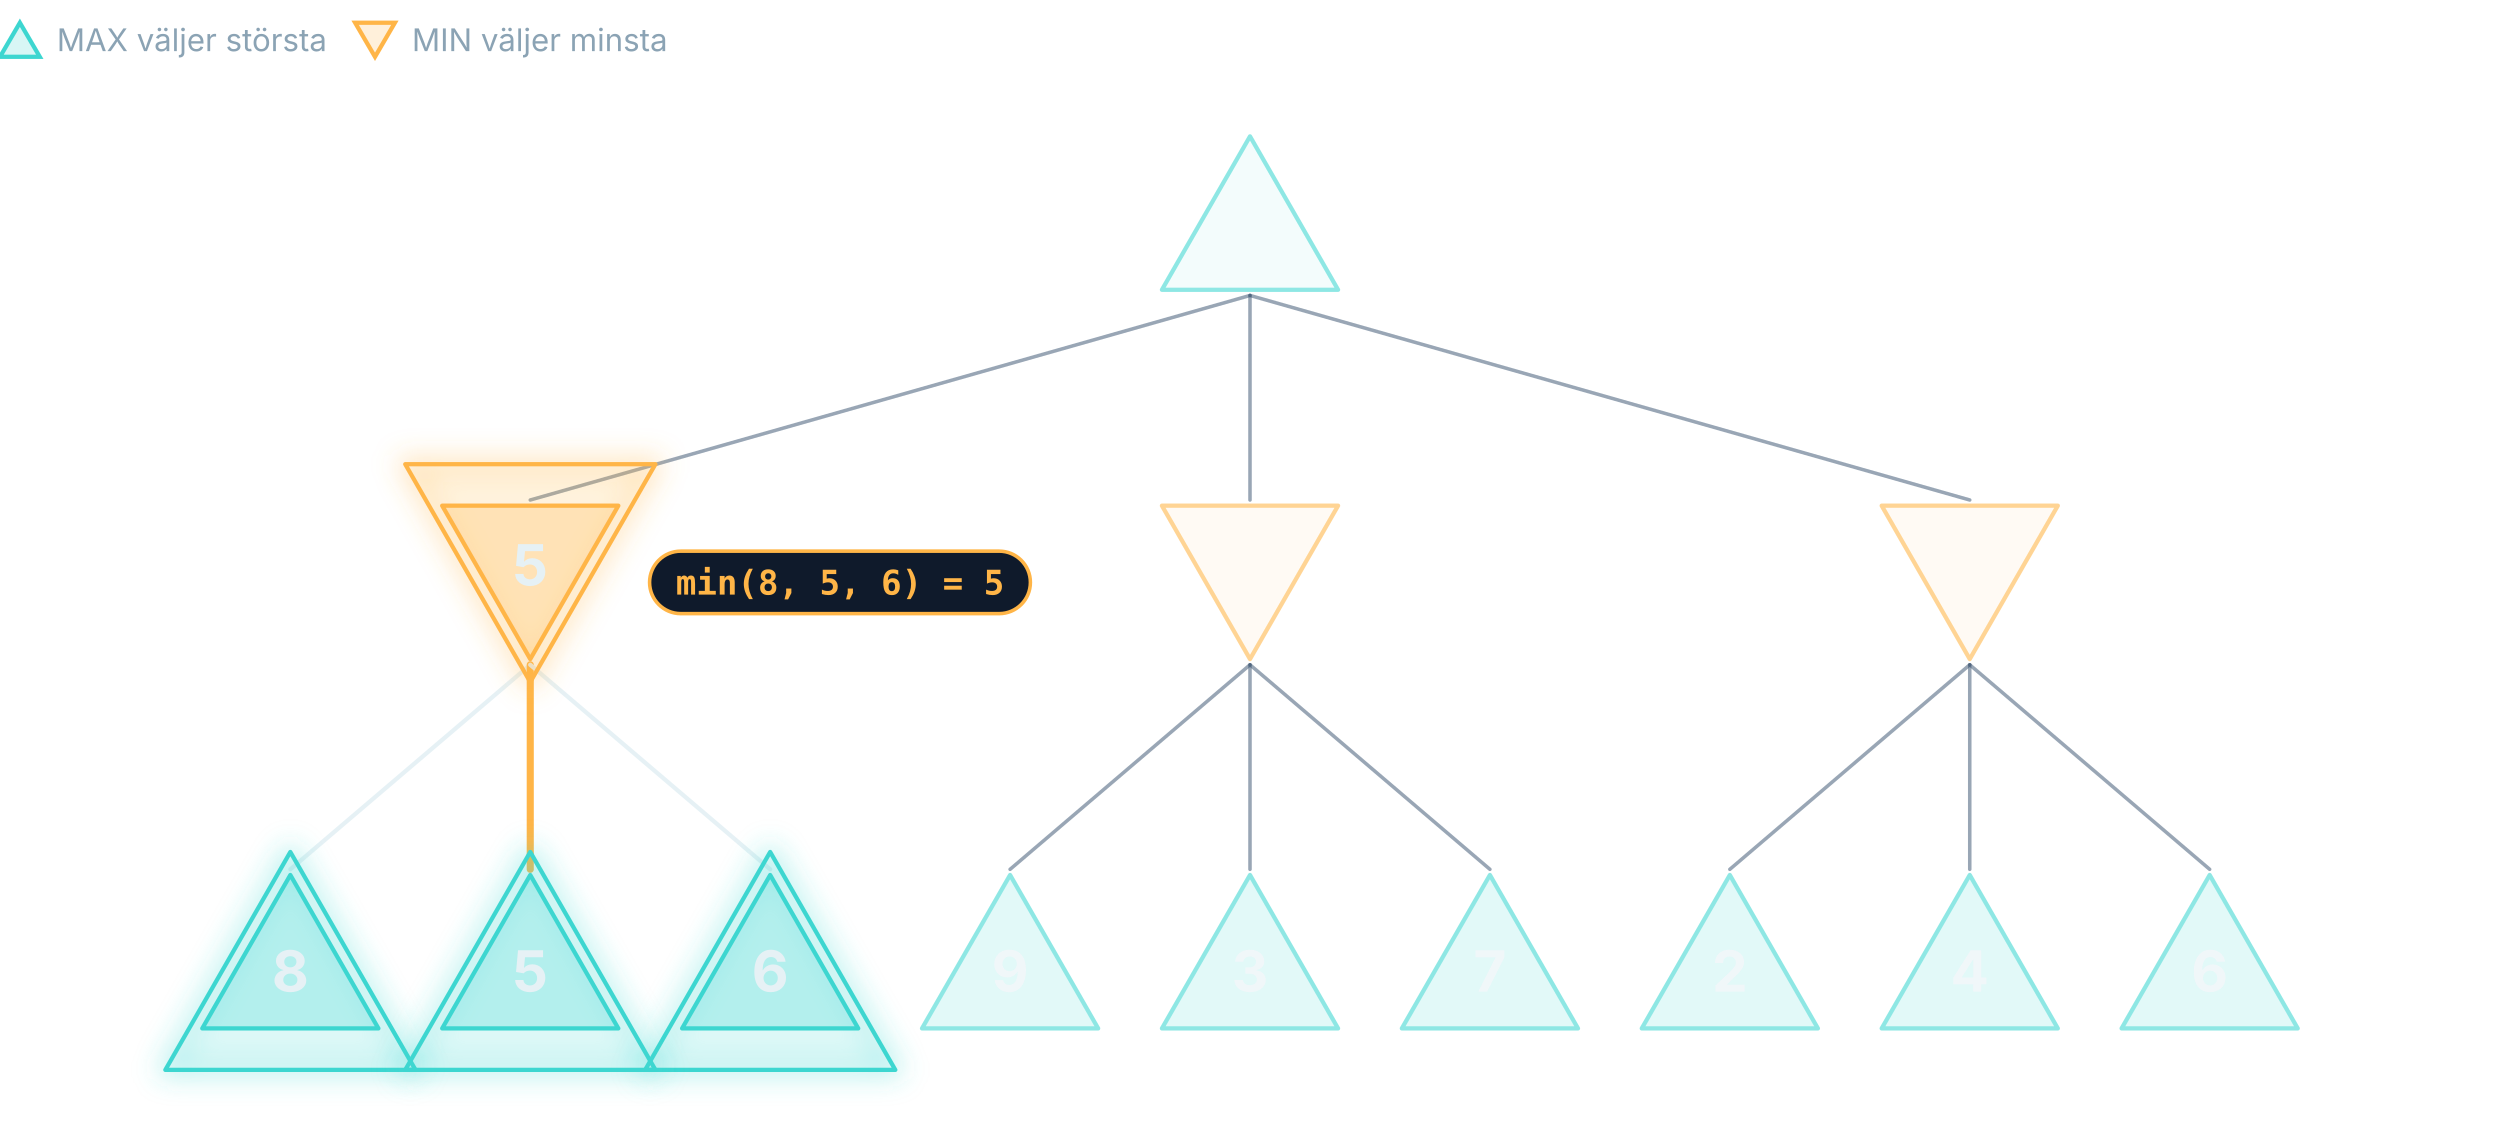
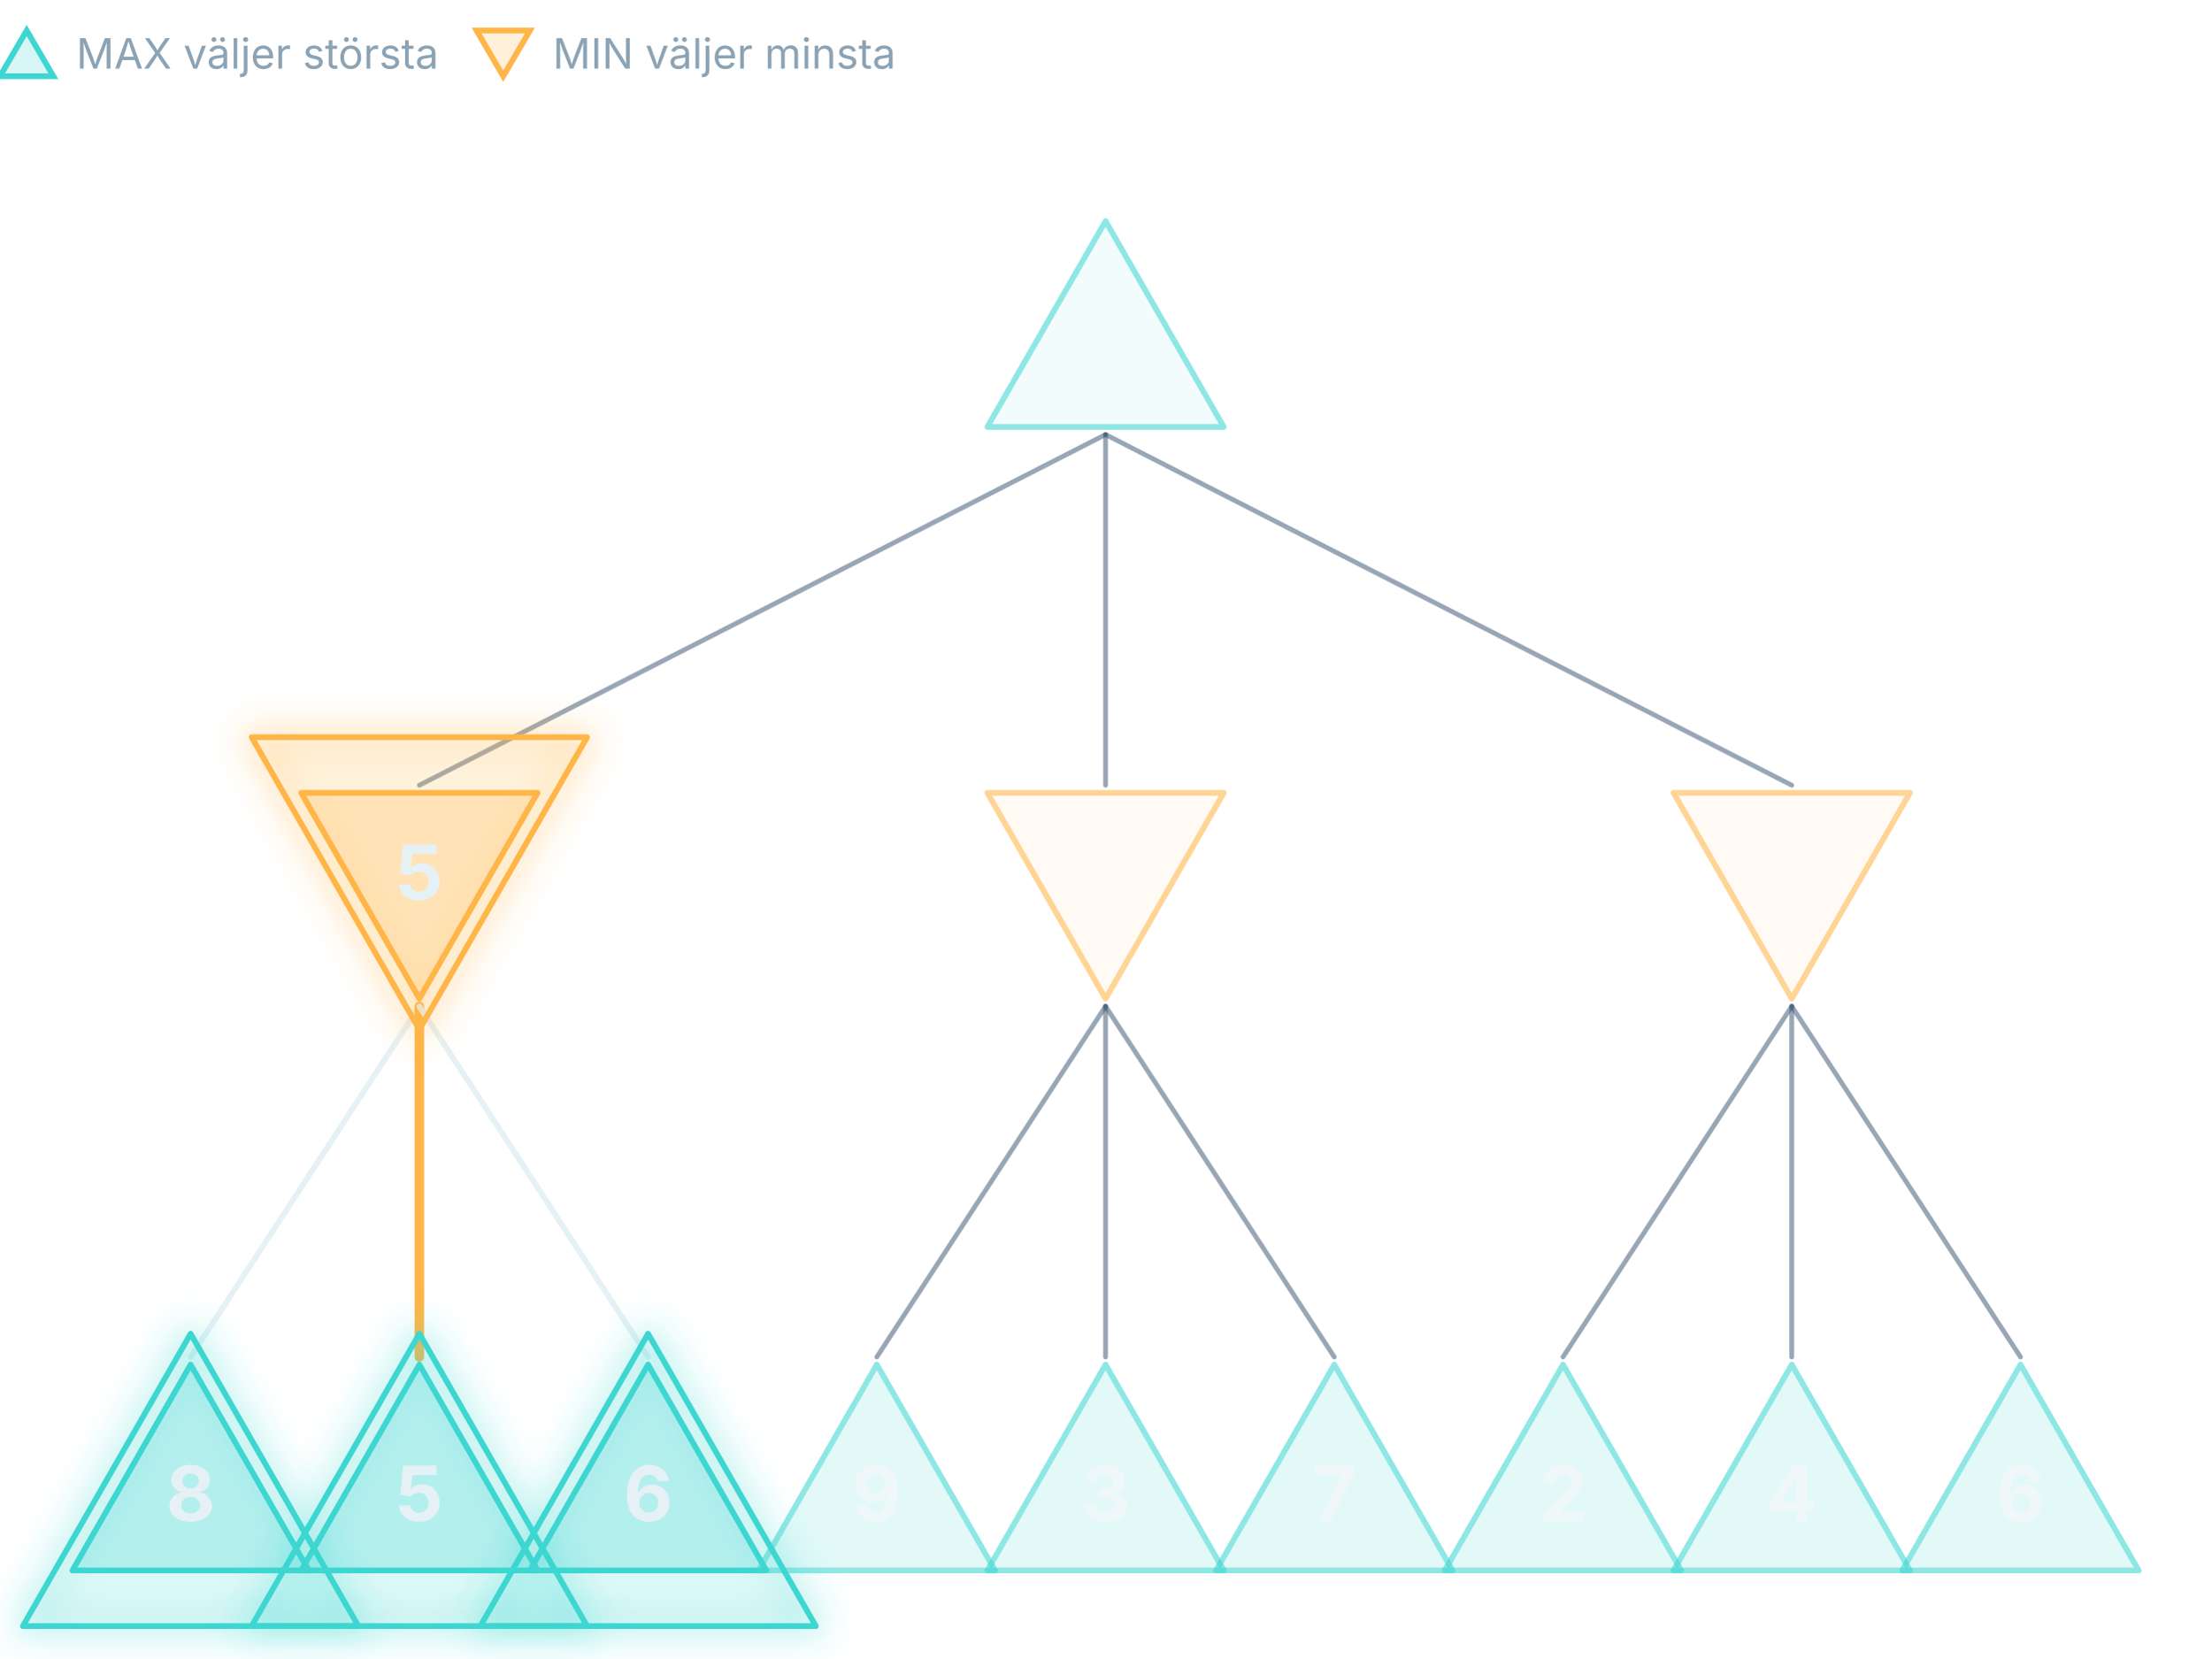
- <svg xmlns="http://www.w3.org/2000/svg" viewBox="0 0 1760 790" width="1760" height="790" role="img">
+ <svg xmlns="http://www.w3.org/2000/svg" viewBox="0 0 1160 870" width="1160" height="870" role="img">
  <defs>
    <filter id="glow" x="-40%" y="-40%" width="180%" height="180%">
      <feGaussianBlur stdDeviation="9" />
    </filter>
    <filter id="soft" x="-20%" y="-20%" width="140%" height="140%">
      <feGaussianBlur stdDeviation="4" />
    </filter>
  </defs>
  <g transform="translate(0,30)">
    <polygon points="14,-14 28,10 0,10" fill="#3DD6D0" fill-opacity=".2" stroke="#3DD6D0" stroke-width="3" />
    <text x="40.0" y="6.0" font-family="'IBM Plex Sans','Segoe UI',Inter,Helvetica,Arial,sans-serif" font-size="22" font-weight="400" fill="#8BA3B4" text-anchor="start">MAX väljer största</text>
    <polygon points="250,-14 278,-14 264,10" fill="#FFB547" fill-opacity=".2" stroke="#FFB547" stroke-width="3" />
    <text x="290.0" y="6.0" font-family="'IBM Plex Sans','Segoe UI',Inter,Helvetica,Arial,sans-serif" font-size="22" font-weight="400" fill="#8BA3B4" text-anchor="start">MIN väljer minsta</text>
  </g>
-   <path data-edge="r0:r00" d="M373.3,468.0L204.4,612.0" stroke="#E6F1F5" stroke-width="3" stroke-linecap="round" fill="none" opacity="1" />
-   <path data-edge="r0:r01" d="M373.3,468.0L373.3,612.0" stroke="#FFB547" stroke-width="5" stroke-linecap="round" fill="none" opacity="1" />
-   <path data-edge="r0:r02" d="M373.3,468.0L542.2,612.0" stroke="#E6F1F5" stroke-width="3" stroke-linecap="round" fill="none" opacity="1" />
-   <path data-edge="r:r0" d="M880.0,208.0L373.3,352.0" stroke="#3B5572" stroke-width="2.5" stroke-linecap="round" fill="none" opacity="0.52" />
-   <path data-edge="r1:r10" d="M880.0,468.0L711.1,612.0" stroke="#3B5572" stroke-width="2.5" stroke-linecap="round" fill="none" opacity="0.52" />
-   <path data-edge="r1:r11" d="M880.0,468.0L880.0,612.0" stroke="#3B5572" stroke-width="2.5" stroke-linecap="round" fill="none" opacity="0.52" />
-   <path data-edge="r1:r12" d="M880.0,468.0L1048.9,612.0" stroke="#3B5572" stroke-width="2.5" stroke-linecap="round" fill="none" opacity="0.52" />
-   <path data-edge="r:r1" d="M880.0,208.0L880.0,352.0" stroke="#3B5572" stroke-width="2.5" stroke-linecap="round" fill="none" opacity="0.52" />
-   <path data-edge="r2:r20" d="M1386.7,468.0L1217.8,612.0" stroke="#3B5572" stroke-width="2.5" stroke-linecap="round" fill="none" opacity="0.52" />
-   <path data-edge="r2:r21" d="M1386.7,468.0L1386.7,612.0" stroke="#3B5572" stroke-width="2.5" stroke-linecap="round" fill="none" opacity="0.52" />
-   <path data-edge="r2:r22" d="M1386.7,468.0L1555.6,612.0" stroke="#3B5572" stroke-width="2.5" stroke-linecap="round" fill="none" opacity="0.52" />
-   <path data-edge="r:r2" d="M880.0,208.0L1386.7,352.0" stroke="#3B5572" stroke-width="2.5" stroke-linecap="round" fill="none" opacity="0.52" />
-   <polygon points="542.2,599.8 630.3,753.2 454.2,753.2" fill="#3DD6D0" fill-opacity=".14" stroke="#3DD6D0" stroke-width="12" stroke-opacity=".28" stroke-linejoin="round" filter="url(#glow)" />
-   <polygon data-focus-node="r02" points="542.2,599.8 630.3,753.2 454.2,753.2" fill="#3DD6D0" fill-opacity=".05" stroke="#3DD6D0" stroke-width="3" stroke-linejoin="round" />
-   <polygon points="204.4,599.8 292.5,753.2 116.4,753.2" fill="#3DD6D0" fill-opacity=".14" stroke="#3DD6D0" stroke-width="12" stroke-opacity=".28" stroke-linejoin="round" filter="url(#glow)" />
-   <polygon data-focus-node="r00" points="204.4,599.8 292.5,753.2 116.4,753.2" fill="#3DD6D0" fill-opacity=".05" stroke="#3DD6D0" stroke-width="3" stroke-linejoin="round" />
-   <polygon points="285.3,326.8 461.4,326.8 373.3,480.2" fill="#FFB547" fill-opacity=".14" stroke="#FFB547" stroke-width="12" stroke-opacity=".28" stroke-linejoin="round" filter="url(#glow)" />
-   <polygon data-focus-node="r0" points="285.3,326.8 461.4,326.8 373.3,480.2" fill="#FFB547" fill-opacity=".05" stroke="#FFB547" stroke-width="3" stroke-linejoin="round" />
-   <polygon points="373.3,599.8 461.4,753.2 285.3,753.2" fill="#3DD6D0" fill-opacity=".14" stroke="#3DD6D0" stroke-width="12" stroke-opacity=".28" stroke-linejoin="round" filter="url(#glow)" />
-   <polygon data-focus-node="r01" points="373.3,599.8 461.4,753.2 285.3,753.2" fill="#3DD6D0" fill-opacity=".05" stroke="#3DD6D0" stroke-width="3" stroke-linejoin="round" />
+   <path data-edge="r0:r00" d="M220.0,528.0L100.0,712.0" stroke="#E6F1F5" stroke-width="3" stroke-linecap="round" fill="none" opacity="1" />
+   <path data-edge="r0:r01" d="M220.0,528.0L220.0,712.0" stroke="#FFB547" stroke-width="5" stroke-linecap="round" fill="none" opacity="1" />
+   <path data-edge="r0:r02" d="M220.0,528.0L340.0,712.0" stroke="#E6F1F5" stroke-width="3" stroke-linecap="round" fill="none" opacity="1" />
+   <path data-edge="r:r0" d="M580.0,228.0L220.0,412.0" stroke="#3B5572" stroke-width="2.5" stroke-linecap="round" fill="none" opacity="0.52" />
+   <path data-edge="r1:r10" d="M580.0,528.0L460.0,712.0" stroke="#3B5572" stroke-width="2.5" stroke-linecap="round" fill="none" opacity="0.52" />
+   <path data-edge="r1:r11" d="M580.0,528.0L580.0,712.0" stroke="#3B5572" stroke-width="2.5" stroke-linecap="round" fill="none" opacity="0.52" />
+   <path data-edge="r1:r12" d="M580.0,528.0L700.0,712.0" stroke="#3B5572" stroke-width="2.5" stroke-linecap="round" fill="none" opacity="0.52" />
+   <path data-edge="r:r1" d="M580.0,228.0L580.0,412.0" stroke="#3B5572" stroke-width="2.5" stroke-linecap="round" fill="none" opacity="0.52" />
+   <path data-edge="r2:r20" d="M940.0,528.0L820.0,712.0" stroke="#3B5572" stroke-width="2.5" stroke-linecap="round" fill="none" opacity="0.52" />
+   <path data-edge="r2:r21" d="M940.0,528.0L940.0,712.0" stroke="#3B5572" stroke-width="2.5" stroke-linecap="round" fill="none" opacity="0.52" />
+   <path data-edge="r2:r22" d="M940.0,528.0L1060.0,712.0" stroke="#3B5572" stroke-width="2.5" stroke-linecap="round" fill="none" opacity="0.52" />
+   <path data-edge="r:r2" d="M580.0,228.0L940.0,412.0" stroke="#3B5572" stroke-width="2.5" stroke-linecap="round" fill="none" opacity="0.52" />
+   <polygon points="132.0,386.8 308.0,386.8 220.0,540.2" fill="#FFB547" fill-opacity=".14" stroke="#FFB547" stroke-width="12" stroke-opacity=".28" stroke-linejoin="round" filter="url(#glow)" />
+   <polygon data-focus-node="r0" points="132.0,386.8 308.0,386.8 220.0,540.2" fill="#FFB547" fill-opacity=".05" stroke="#FFB547" stroke-width="3" stroke-linejoin="round" />
+   <polygon points="220.0,699.8 308.0,853.2 132.0,853.2" fill="#3DD6D0" fill-opacity=".14" stroke="#3DD6D0" stroke-width="12" stroke-opacity=".28" stroke-linejoin="round" filter="url(#glow)" />
+   <polygon data-focus-node="r01" points="220.0,699.8 308.0,853.2 132.0,853.2" fill="#3DD6D0" fill-opacity=".05" stroke="#3DD6D0" stroke-width="3" stroke-linejoin="round" />
+   <polygon points="100.0,699.8 188.0,853.2 12.0,853.2" fill="#3DD6D0" fill-opacity=".14" stroke="#3DD6D0" stroke-width="12" stroke-opacity=".28" stroke-linejoin="round" filter="url(#glow)" />
+   <polygon data-focus-node="r00" points="100.0,699.8 188.0,853.2 12.0,853.2" fill="#3DD6D0" fill-opacity=".05" stroke="#3DD6D0" stroke-width="3" stroke-linejoin="round" />
+   <polygon points="340.0,699.8 428.0,853.2 252.0,853.2" fill="#3DD6D0" fill-opacity=".14" stroke="#3DD6D0" stroke-width="12" stroke-opacity=".28" stroke-linejoin="round" filter="url(#glow)" />
+   <polygon data-focus-node="r02" points="340.0,699.8 428.0,853.2 252.0,853.2" fill="#3DD6D0" fill-opacity=".05" stroke="#3DD6D0" stroke-width="3" stroke-linejoin="round" />
  <g data-node="r00" opacity="1">
-     <polygon points="204.4,616.0 266.4,724.0 142.4,724.0" fill="#3DD6D0" fill-opacity="0.26" stroke="#3DD6D0" stroke-width="3" stroke-linejoin="round" />
-     <text x="204.4" y="698.1" font-family="'IBM Plex Sans','Segoe UI',Inter,Helvetica,Arial,sans-serif" font-size="40.0" font-weight="700" fill="#E6F1F5" text-anchor="middle">8</text>
+     <polygon points="100.0,716.0 162.0,824.0 38.0,824.0" fill="#3DD6D0" fill-opacity="0.26" stroke="#3DD6D0" stroke-width="3" stroke-linejoin="round" />
+     <text x="100.0" y="798.1" font-family="'IBM Plex Sans','Segoe UI',Inter,Helvetica,Arial,sans-serif" font-size="40.0" font-weight="700" fill="#E6F1F5" text-anchor="middle">8</text>
  </g>
  <g data-node="r01" opacity="1">
-     <polygon points="373.3,616.0 435.3,724.0 311.3,724.0" fill="#3DD6D0" fill-opacity="0.26" stroke="#3DD6D0" stroke-width="3" stroke-linejoin="round" />
-     <text x="373.3" y="698.1" font-family="'IBM Plex Sans','Segoe UI',Inter,Helvetica,Arial,sans-serif" font-size="40.0" font-weight="700" fill="#E6F1F5" text-anchor="middle">5</text>
+     <polygon points="220.0,716.0 282.0,824.0 158.0,824.0" fill="#3DD6D0" fill-opacity="0.26" stroke="#3DD6D0" stroke-width="3" stroke-linejoin="round" />
+     <text x="220.0" y="798.1" font-family="'IBM Plex Sans','Segoe UI',Inter,Helvetica,Arial,sans-serif" font-size="40.0" font-weight="700" fill="#E6F1F5" text-anchor="middle">5</text>
  </g>
  <g data-node="r02" opacity="1">
-     <polygon points="542.2,616.0 604.2,724.0 480.2,724.0" fill="#3DD6D0" fill-opacity="0.26" stroke="#3DD6D0" stroke-width="3" stroke-linejoin="round" />
-     <text x="542.2" y="698.1" font-family="'IBM Plex Sans','Segoe UI',Inter,Helvetica,Arial,sans-serif" font-size="40.0" font-weight="700" fill="#E6F1F5" text-anchor="middle">6</text>
+     <polygon points="340.0,716.0 402.0,824.0 278.0,824.0" fill="#3DD6D0" fill-opacity="0.26" stroke="#3DD6D0" stroke-width="3" stroke-linejoin="round" />
+     <text x="340.0" y="798.1" font-family="'IBM Plex Sans','Segoe UI',Inter,Helvetica,Arial,sans-serif" font-size="40.0" font-weight="700" fill="#E6F1F5" text-anchor="middle">6</text>
  </g>
  <g data-node="r0" opacity="1">
-     <polygon points="311.3,356.0 435.3,356.0 373.3,464.0" fill="#FFB547" fill-opacity="0.26" stroke="#FFB547" stroke-width="3" stroke-linejoin="round" />
-     <text x="373.3" y="412.2" font-family="'IBM Plex Sans','Segoe UI',Inter,Helvetica,Arial,sans-serif" font-size="40.0" font-weight="700" fill="#E6F1F5" text-anchor="middle">5</text>
+     <polygon points="158.0,416.0 282.0,416.0 220.0,524.0" fill="#FFB547" fill-opacity="0.26" stroke="#FFB547" stroke-width="3" stroke-linejoin="round" />
+     <text x="220.0" y="472.2" font-family="'IBM Plex Sans','Segoe UI',Inter,Helvetica,Arial,sans-serif" font-size="40.0" font-weight="700" fill="#E6F1F5" text-anchor="middle">5</text>
  </g>
  <g data-node="r10" opacity="0.58">
-     <polygon points="711.1,616.0 773.1,724.0 649.1,724.0" fill="#3DD6D0" fill-opacity="0.26" stroke="#3DD6D0" stroke-width="3" stroke-linejoin="round" />
-     <text x="711.1" y="698.1" font-family="'IBM Plex Sans','Segoe UI',Inter,Helvetica,Arial,sans-serif" font-size="40.0" font-weight="700" fill="#E6F1F5" text-anchor="middle">9</text>
+     <polygon points="460.0,716.0 522.0,824.0 398.0,824.0" fill="#3DD6D0" fill-opacity="0.26" stroke="#3DD6D0" stroke-width="3" stroke-linejoin="round" />
+     <text x="460.0" y="798.1" font-family="'IBM Plex Sans','Segoe UI',Inter,Helvetica,Arial,sans-serif" font-size="40.0" font-weight="700" fill="#E6F1F5" text-anchor="middle">9</text>
  </g>
  <g data-node="r11" opacity="0.58">
-     <polygon points="880.0,616.0 942.0,724.0 818.0,724.0" fill="#3DD6D0" fill-opacity="0.26" stroke="#3DD6D0" stroke-width="3" stroke-linejoin="round" />
-     <text x="880.0" y="698.1" font-family="'IBM Plex Sans','Segoe UI',Inter,Helvetica,Arial,sans-serif" font-size="40.0" font-weight="700" fill="#E6F1F5" text-anchor="middle">3</text>
+     <polygon points="580.0,716.0 642.0,824.0 518.0,824.0" fill="#3DD6D0" fill-opacity="0.26" stroke="#3DD6D0" stroke-width="3" stroke-linejoin="round" />
+     <text x="580.0" y="798.1" font-family="'IBM Plex Sans','Segoe UI',Inter,Helvetica,Arial,sans-serif" font-size="40.0" font-weight="700" fill="#E6F1F5" text-anchor="middle">3</text>
  </g>
  <g data-node="r12" opacity="0.58">
-     <polygon points="1048.9,616.0 1110.9,724.0 986.9,724.0" fill="#3DD6D0" fill-opacity="0.26" stroke="#3DD6D0" stroke-width="3" stroke-linejoin="round" />
-     <text x="1048.9" y="698.1" font-family="'IBM Plex Sans','Segoe UI',Inter,Helvetica,Arial,sans-serif" font-size="40.0" font-weight="700" fill="#E6F1F5" text-anchor="middle">7</text>
+     <polygon points="700.0,716.0 762.0,824.0 638.0,824.0" fill="#3DD6D0" fill-opacity="0.26" stroke="#3DD6D0" stroke-width="3" stroke-linejoin="round" />
+     <text x="700.0" y="798.1" font-family="'IBM Plex Sans','Segoe UI',Inter,Helvetica,Arial,sans-serif" font-size="40.0" font-weight="700" fill="#E6F1F5" text-anchor="middle">7</text>
  </g>
  <g data-node="r1" opacity="0.58">
-     <polygon points="818.0,356.0 942.0,356.0 880.0,464.0" fill="#FFB547" fill-opacity="0.1" stroke="#FFB547" stroke-width="3" stroke-linejoin="round" />
+     <polygon points="518.0,416.0 642.0,416.0 580.0,524.0" fill="#FFB547" fill-opacity="0.1" stroke="#FFB547" stroke-width="3" stroke-linejoin="round" />
  </g>
  <g data-node="r20" opacity="0.58">
-     <polygon points="1217.8,616.0 1279.8,724.0 1155.8,724.0" fill="#3DD6D0" fill-opacity="0.26" stroke="#3DD6D0" stroke-width="3" stroke-linejoin="round" />
-     <text x="1217.8" y="698.1" font-family="'IBM Plex Sans','Segoe UI',Inter,Helvetica,Arial,sans-serif" font-size="40.0" font-weight="700" fill="#E6F1F5" text-anchor="middle">2</text>
+     <polygon points="820.0,716.0 882.0,824.0 758.0,824.0" fill="#3DD6D0" fill-opacity="0.26" stroke="#3DD6D0" stroke-width="3" stroke-linejoin="round" />
+     <text x="820.0" y="798.1" font-family="'IBM Plex Sans','Segoe UI',Inter,Helvetica,Arial,sans-serif" font-size="40.0" font-weight="700" fill="#E6F1F5" text-anchor="middle">2</text>
  </g>
  <g data-node="r21" opacity="0.58">
-     <polygon points="1386.7,616.0 1448.7,724.0 1324.7,724.0" fill="#3DD6D0" fill-opacity="0.26" stroke="#3DD6D0" stroke-width="3" stroke-linejoin="round" />
-     <text x="1386.7" y="698.1" font-family="'IBM Plex Sans','Segoe UI',Inter,Helvetica,Arial,sans-serif" font-size="40.0" font-weight="700" fill="#E6F1F5" text-anchor="middle">4</text>
+     <polygon points="940.0,716.0 1002.0,824.0 878.0,824.0" fill="#3DD6D0" fill-opacity="0.26" stroke="#3DD6D0" stroke-width="3" stroke-linejoin="round" />
+     <text x="940.0" y="798.1" font-family="'IBM Plex Sans','Segoe UI',Inter,Helvetica,Arial,sans-serif" font-size="40.0" font-weight="700" fill="#E6F1F5" text-anchor="middle">4</text>
  </g>
  <g data-node="r22" opacity="0.58">
-     <polygon points="1555.6,616.0 1617.6,724.0 1493.6,724.0" fill="#3DD6D0" fill-opacity="0.26" stroke="#3DD6D0" stroke-width="3" stroke-linejoin="round" />
-     <text x="1555.6" y="698.1" font-family="'IBM Plex Sans','Segoe UI',Inter,Helvetica,Arial,sans-serif" font-size="40.0" font-weight="700" fill="#E6F1F5" text-anchor="middle">6</text>
+     <polygon points="1060.0,716.0 1122.0,824.0 998.0,824.0" fill="#3DD6D0" fill-opacity="0.26" stroke="#3DD6D0" stroke-width="3" stroke-linejoin="round" />
+     <text x="1060.0" y="798.1" font-family="'IBM Plex Sans','Segoe UI',Inter,Helvetica,Arial,sans-serif" font-size="40.0" font-weight="700" fill="#E6F1F5" text-anchor="middle">6</text>
  </g>
  <g data-node="r2" opacity="0.58">
-     <polygon points="1324.7,356.0 1448.7,356.0 1386.7,464.0" fill="#FFB547" fill-opacity="0.1" stroke="#FFB547" stroke-width="3" stroke-linejoin="round" />
+     <polygon points="878.0,416.0 1002.0,416.0 940.0,524.0" fill="#FFB547" fill-opacity="0.1" stroke="#FFB547" stroke-width="3" stroke-linejoin="round" />
  </g>
  <g data-node="r" opacity="0.58">
-     <polygon points="880.0,96.0 942.0,204.0 818.0,204.0" fill="#3DD6D0" fill-opacity="0.1" stroke="#3DD6D0" stroke-width="3" stroke-linejoin="round" />
+     <polygon points="580.0,116.0 642.0,224.0 518.0,224.0" fill="#3DD6D0" fill-opacity="0.1" stroke="#3DD6D0" stroke-width="3" stroke-linejoin="round" />
  </g>
-   <rect x="457.3" y="388.0" width="268.1" height="44.0" rx="22.0" fill="#0F1A2B" stroke="#FFB547" stroke-width="2.5" />
-   <text x="591.4" y="418.6" font-family="'IBM Plex Mono','SFMono-Regular',Menlo,Consolas,monospace" font-size="24" font-weight="600" fill="#FFB547" text-anchor="middle">min(8, 5, 6) = 5</text>
</svg>
